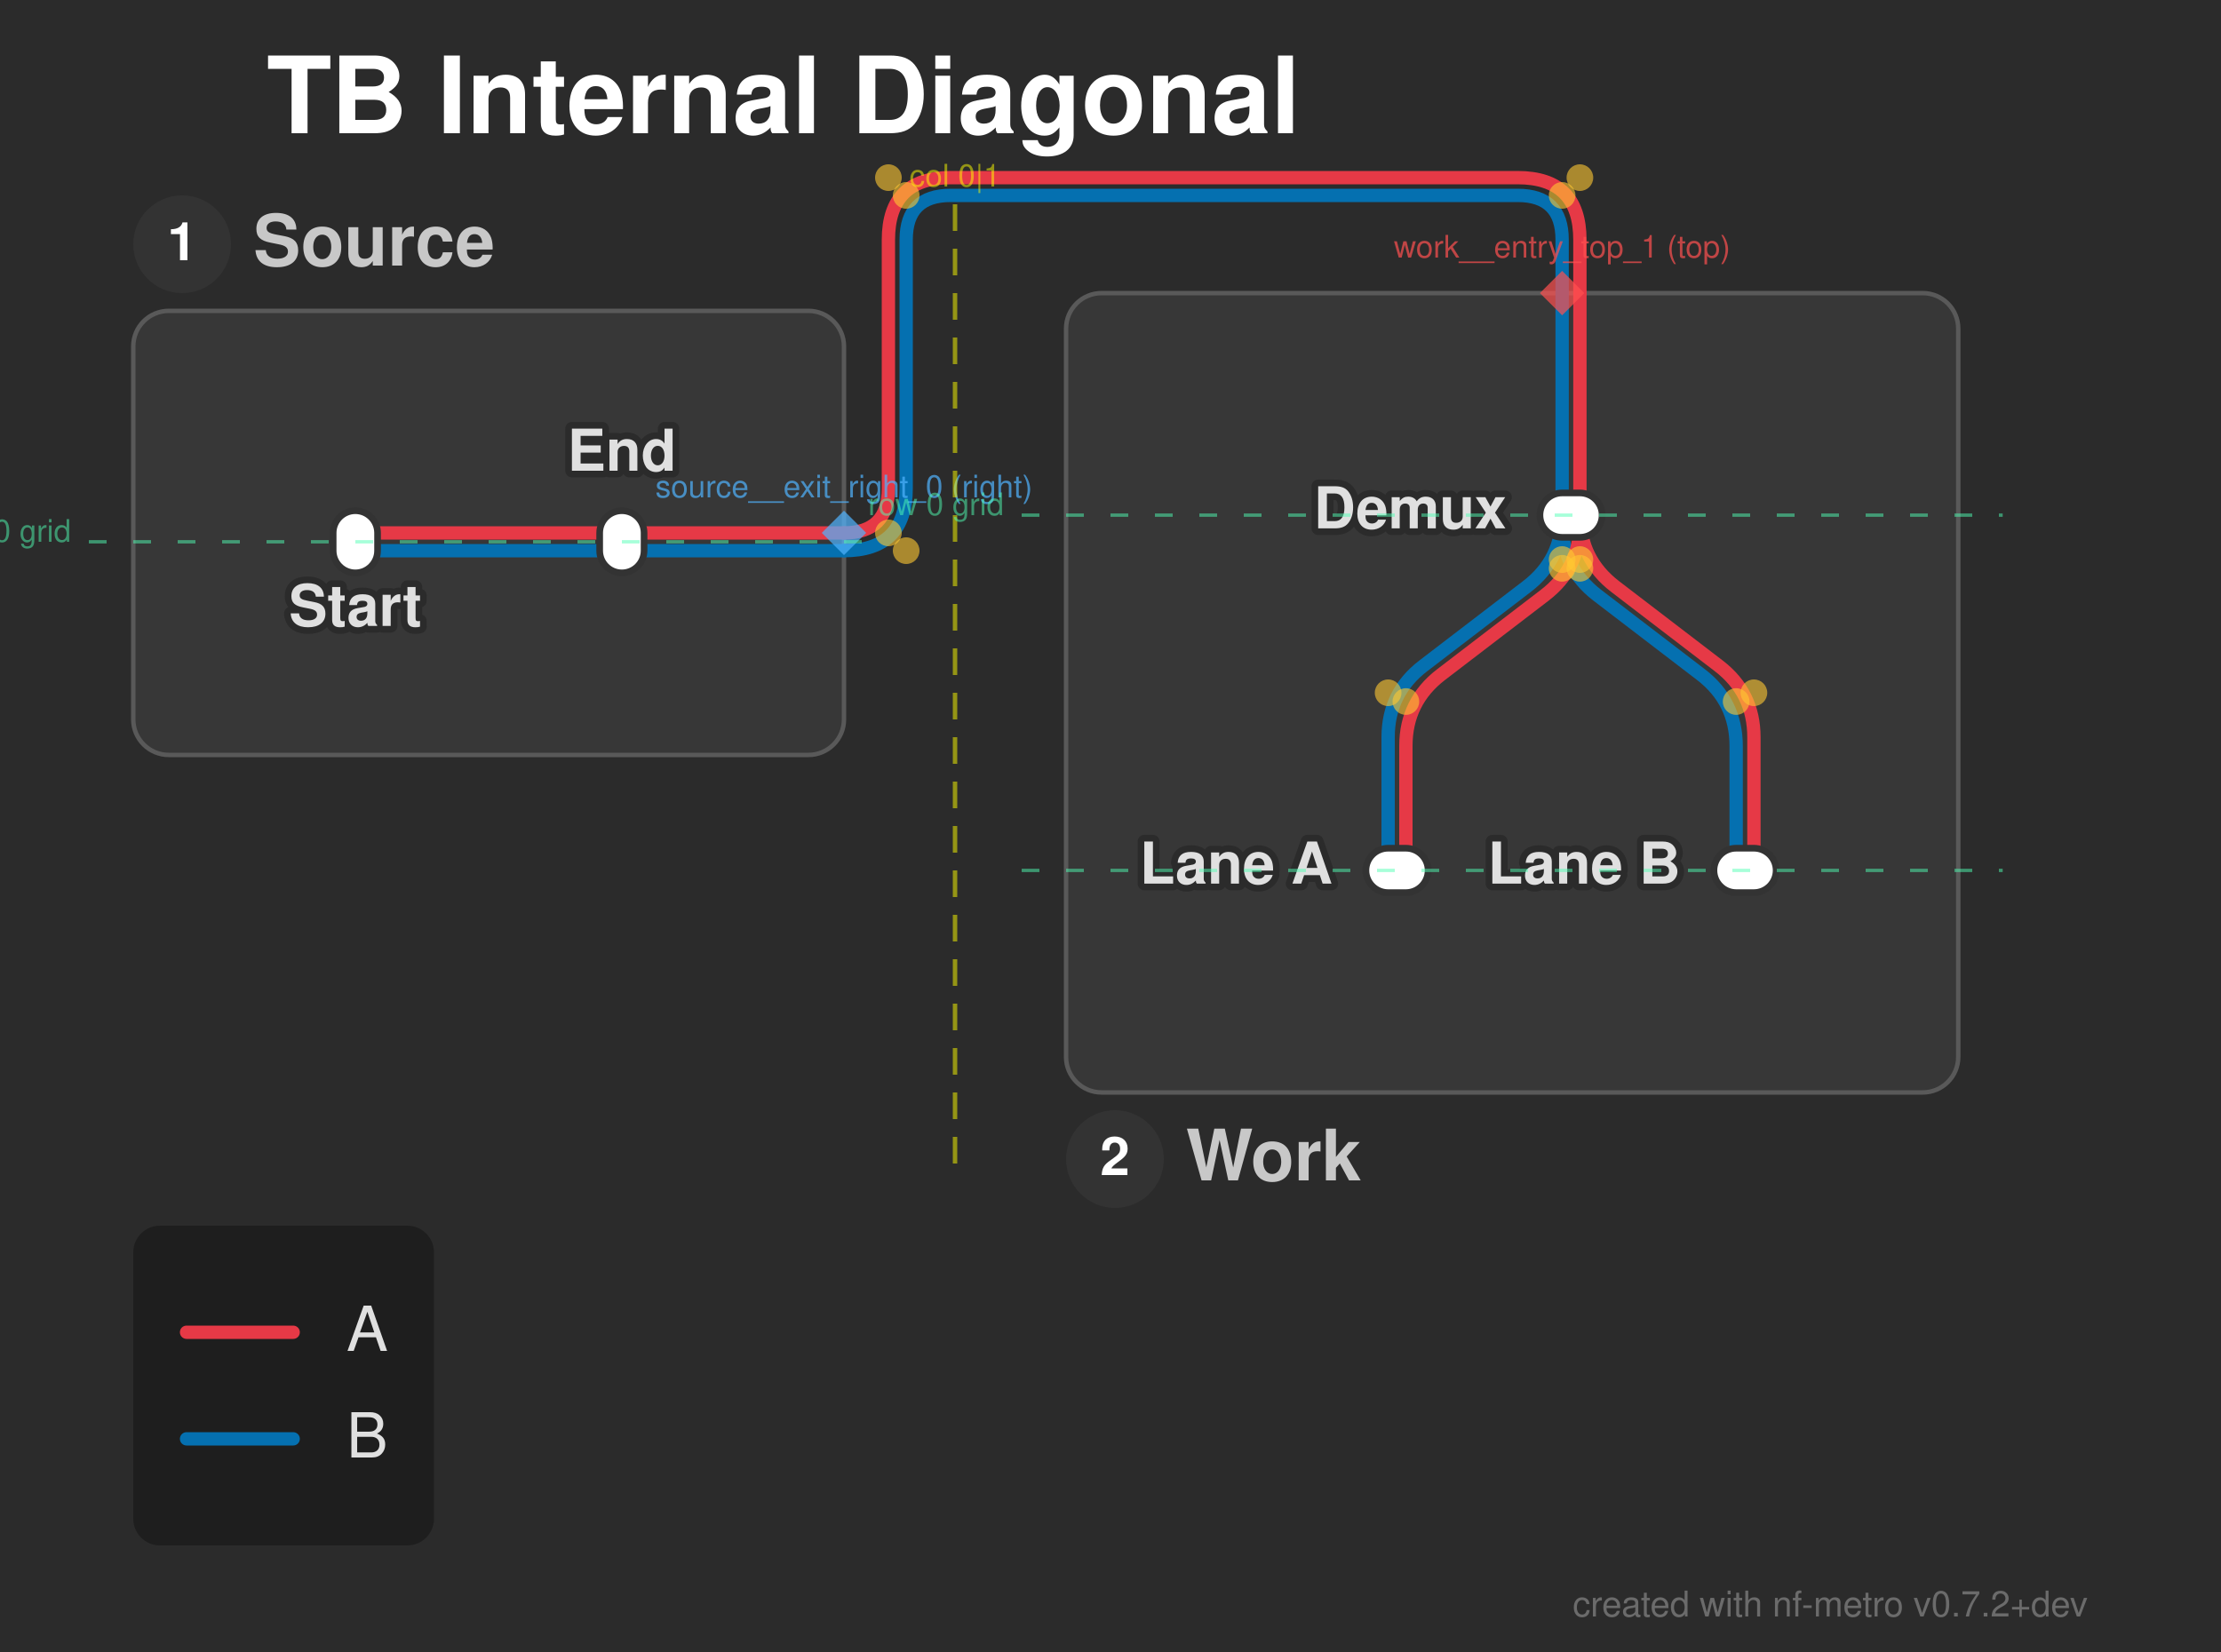
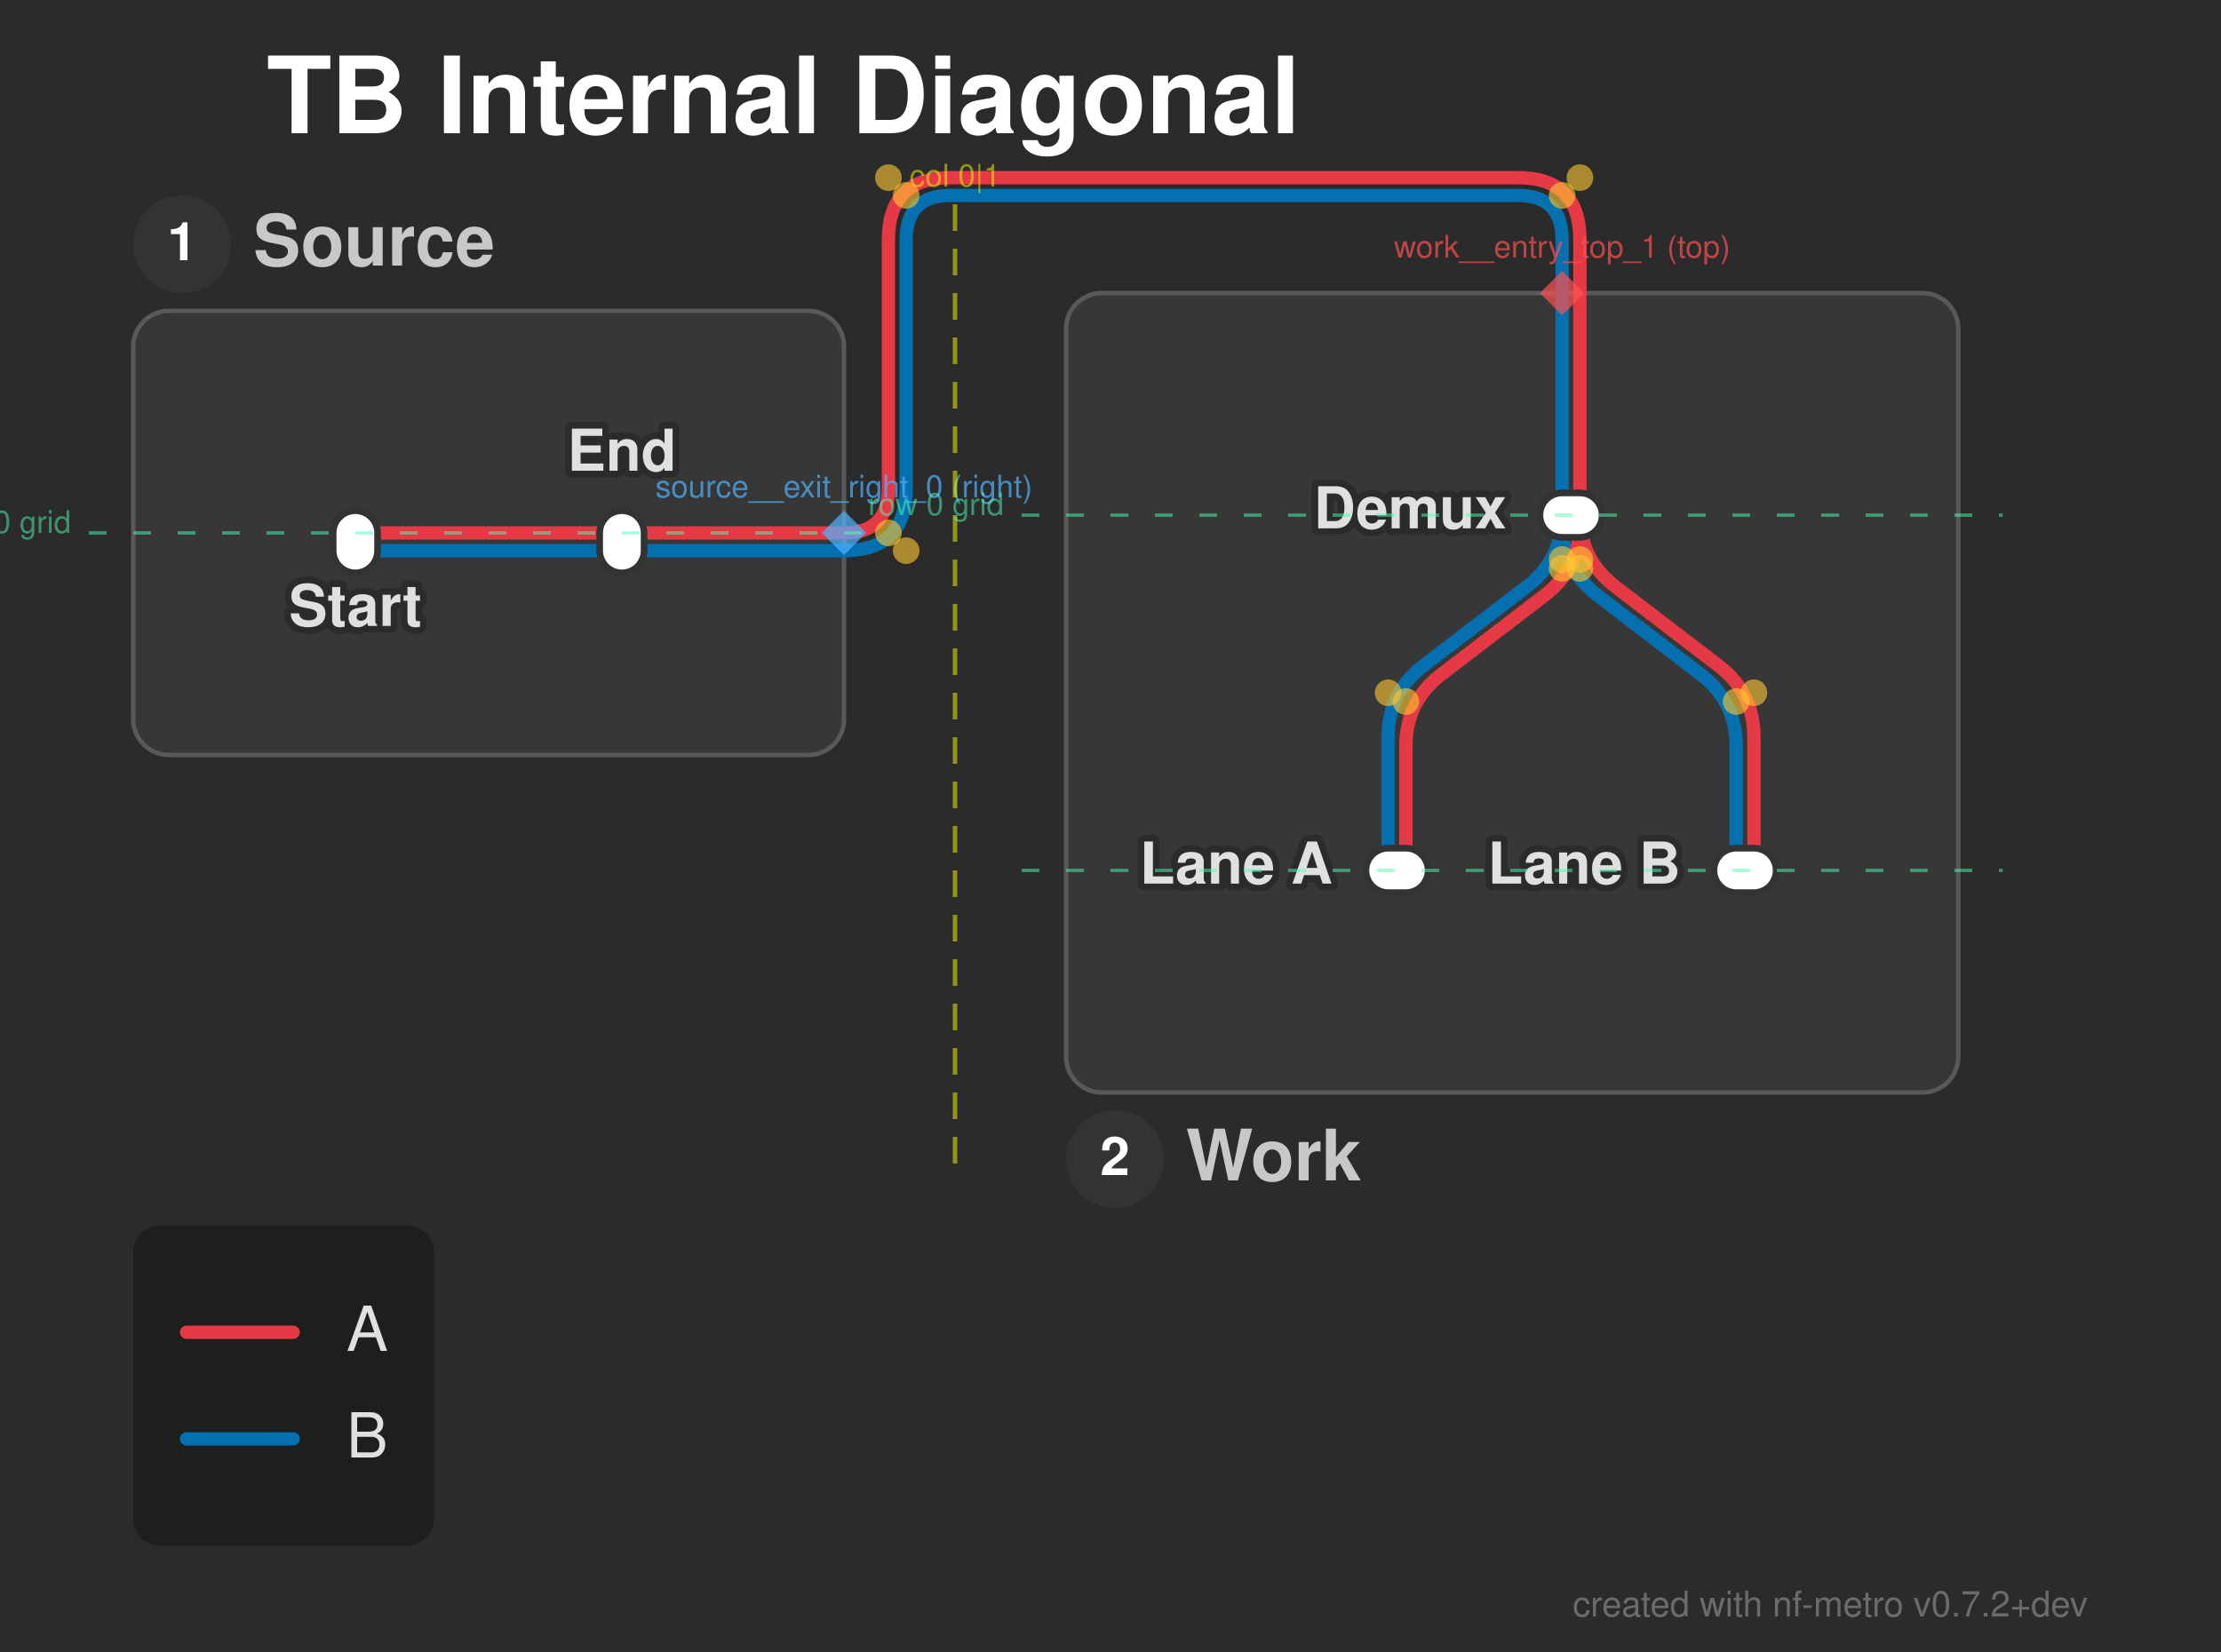
<svg xmlns="http://www.w3.org/2000/svg" width="500" height="372" viewBox="0 0 500 372">
  <defs>
</defs>
  <style>.nf-metro-bg { fill: var(--nfm-bg, #2b2b2b); }
.nf-metro-title { fill: var(--nfm-title-color, #ffffff); }
.nf-metro-station-label { fill: var(--nfm-label-color, #e0e0e0); }
.nf-metro-section-box { fill: var(--nfm-section-fill, #373737); stroke: var(--nfm-section-stroke, #595959); }
.nf-metro-section-label { fill: var(--nfm-section-label-color, #c8c8c8); }
.nf-metro-group-label { fill: var(--nfm-section-label-color, #c8c8c8); }
.nf-metro-group-underline { stroke: var(--nfm-section-label-color, #c8c8c8); }
.nf-metro-legend-bg { fill: var(--nfm-legend-bg, rgba(0, 0, 0, 0.3)); }
.nf-metro-legend-text { fill: var(--nfm-legend-text-color, #e0e0e0); }</style>
  <rect x="0" y="0" width="500" height="372" fill="#2b2b2b" class="nf-metro-bg" />
  <text x="60.0" y="30.0" font-size="24.0" fill="#ffffff" font-family="'Helvetica Neue', Helvetica, Arial, sans-serif" font-weight="bold" class="nf-metro-title">TB Internal Diagonal</text>
  <rect x="30.0" y="70.0" width="160.0" height="100.0" rx="8" ry="8" fill="#373737" stroke="#595959" stroke-width="1.0" class="nf-metro-section-box" data-section-id="source" data-section-lines="a,b" />
  <circle cx="41.0" cy="55.0" r="11" fill="#333333" class="nf-metro-section-num-circle" data-section-id="source" />
  <text x="41.0" y="55.0" font-size="12" fill="#ffffff" font-family="'Helvetica Neue', Helvetica, Arial, sans-serif" font-weight="bold" text-anchor="middle" dy="0.3em" data-section-id="source">1</text>
  <text x="57.0" y="55.0" font-size="16.0" fill="#c8c8c8" font-family="'Helvetica Neue', Helvetica, Arial, sans-serif" font-weight="bold" dy="0.3em" class="nf-metro-section-label" data-section-id="source">Source</text>
  <rect x="240.0" y="66.0" width="200.85" height="180.0" rx="8" ry="8" fill="#373737" stroke="#595959" stroke-width="1.0" class="nf-metro-section-box" data-section-id="work" data-section-lines="a,b" />
  <circle cx="251.0" cy="261.0" r="11" fill="#333333" class="nf-metro-section-num-circle" data-section-id="work" />
  <text x="251.0" y="261.0" font-size="12" fill="#ffffff" font-family="'Helvetica Neue', Helvetica, Arial, sans-serif" font-weight="bold" text-anchor="middle" dy="0.3em" data-section-id="work">2</text>
  <text x="267.0" y="261.0" font-size="16.0" fill="#c8c8c8" font-family="'Helvetica Neue', Helvetica, Arial, sans-serif" font-weight="bold" dy="0.3em" class="nf-metro-section-label" data-section-id="work">Work</text>
  <path d="M80.0,124.0 L140.0,124.0" stroke="#0570b0" stroke-width="3.0" stroke-linecap="round" class="metro-line-b" data-line-id="b" />
  <path d="M351.675,116.0 L351.675,116.0 Q351.675,126.0,343.735,132.08 L320.439,149.92 Q312.5,156.0,312.5,166.0 L312.5,196.0" stroke="#0570b0" stroke-width="3.0" fill="none" stroke-linecap="round" stroke-linejoin="round" class="metro-line-b" data-line-id="b" />
  <path d="M351.675,116.0 L351.675,117.975 Q351.675,127.975,359.614,134.055 L382.91,151.895 Q390.85,157.975,390.85,167.975 L390.85,196.0" stroke="#0570b0" stroke-width="3.0" fill="none" stroke-linecap="round" stroke-linejoin="round" class="metro-line-b" data-line-id="b" />
  <path d="M140.0,124.0 L190.0,124.0" stroke="#0570b0" stroke-width="3.0" stroke-linecap="round" class="metro-line-b" data-line-id="b" />
  <path d="M351.675,66.0 L351.675,116.0" stroke="#0570b0" stroke-width="3.0" stroke-linecap="round" class="metro-line-b" data-line-id="b" />
  <path d="M190.0,124.0 L190.0,124.0 Q204.0,124.0,204.0,110.0 L204.0,54.0 Q204.0,44.0,214.0,44.0 L341.675,44.0 Q351.675,44.0,351.675,54.0 L351.675,66.0" stroke="#0570b0" stroke-width="3.0" fill="none" stroke-linecap="round" stroke-linejoin="round" class="metro-line-b" data-line-id="b" />
  <path d="M80.0,120.0 L140.0,120.0" stroke="#e63946" stroke-width="3.0" stroke-linecap="round" class="metro-line-a" data-line-id="a" />
  <path d="M355.675,116.0 L355.675,117.975 Q355.675,127.975,347.735,134.055 L324.439,151.895 Q316.5,157.975,316.5,167.975 L316.5,196.0" stroke="#e63946" stroke-width="3.0" fill="none" stroke-linecap="round" stroke-linejoin="round" class="metro-line-a" data-line-id="a" />
  <path d="M355.675,116.0 L355.675,116.0 Q355.675,126.0,363.614,132.08 L386.91,149.92 Q394.85,156.0,394.85,166.0 L394.85,196.0" stroke="#e63946" stroke-width="3.0" fill="none" stroke-linecap="round" stroke-linejoin="round" class="metro-line-a" data-line-id="a" />
  <path d="M140.0,120.0 L190.0,120.0" stroke="#e63946" stroke-width="3.0" stroke-linecap="round" class="metro-line-a" data-line-id="a" />
  <path d="M355.675,66.0 L355.675,116.0" stroke="#e63946" stroke-width="3.0" stroke-linecap="round" class="metro-line-a" data-line-id="a" />
  <path d="M190.0,120.0 L190.0,120.0 Q200.0,120.0,200.0,110.0 L200.0,54.0 Q200.0,40.0,214.0,40.0 L341.675,40.0 Q355.675,40.0,355.675,54.0 L355.675,66.0" stroke="#e63946" stroke-width="3.0" fill="none" stroke-linecap="round" stroke-linejoin="round" class="metro-line-a" data-line-id="a" />
  <rect x="75.0" y="115.0" width="10.0" height="14.0" rx="5.0" ry="5.0" fill="#ffffff" stroke="#333333" stroke-width="1.5" class="nf-metro-station" data-station-id="s1" data-station-lines="a,b" data-station-label="Start" data-section-id="source" data-section-name="Source" />
  <rect x="135.0" y="115.0" width="10.0" height="14.0" rx="5.0" ry="5.0" fill="#ffffff" stroke="#333333" stroke-width="1.5" class="nf-metro-station" data-station-id="s2" data-station-lines="a,b" data-station-label="End" data-section-id="source" data-section-name="Source" />
  <rect x="346.675" y="111.0" width="14.0" height="10.0" rx="5.0" ry="5.0" fill="#ffffff" stroke="#333333" stroke-width="1.5" class="nf-metro-station" data-station-id="hub" data-station-lines="a,b" data-station-label="Demux" data-section-id="work" data-section-name="Work" />
  <rect x="307.5" y="191.0" width="14.0" height="10.0" rx="5.0" ry="5.0" fill="#ffffff" stroke="#333333" stroke-width="1.5" class="nf-metro-station" data-station-id="left" data-station-lines="a,b" data-station-label="Lane A" data-section-id="work" data-section-name="Work" />
  <rect x="385.85" y="191.0" width="14.0" height="10.0" rx="5.0" ry="5.0" fill="#ffffff" stroke="#333333" stroke-width="1.5" class="nf-metro-station" data-station-id="right" data-station-lines="a,b" data-station-label="Lane B" data-section-id="work" data-section-name="Work" />
  <text x="80.0" y="135.0" font-size="13.0" fill="#2b2b2b" stroke="#2b2b2b" stroke-width="3.0" stroke-linejoin="round" font-family="'Helvetica Neue', Helvetica, Arial, sans-serif" font-weight="bold" aria-hidden="true" text-anchor="middle" dominant-baseline="hanging">Start</text>
  <text x="80.0" y="135.0" font-size="13.0" fill="#e0e0e0" font-family="'Helvetica Neue', Helvetica, Arial, sans-serif" font-weight="bold" text-anchor="middle" dominant-baseline="hanging" data-station-id="s1" class="nf-metro-station-label">Start</text>
  <text x="339.175" y="116.0" font-size="13.0" fill="#2b2b2b" stroke="#2b2b2b" stroke-width="3.0" stroke-linejoin="round" font-family="'Helvetica Neue', Helvetica, Arial, sans-serif" font-weight="bold" aria-hidden="true" text-anchor="end" dominant-baseline="central">Demux</text>
  <text x="339.175" y="116.0" font-size="13.0" fill="#e0e0e0" font-family="'Helvetica Neue', Helvetica, Arial, sans-serif" font-weight="bold" text-anchor="end" dominant-baseline="central" data-station-id="hub" class="nf-metro-station-label">Demux</text>
  <text x="300.0" y="196.0" font-size="13.0" fill="#2b2b2b" stroke="#2b2b2b" stroke-width="3.0" stroke-linejoin="round" font-family="'Helvetica Neue', Helvetica, Arial, sans-serif" font-weight="bold" aria-hidden="true" text-anchor="end" dominant-baseline="central">Lane A</text>
  <text x="300.0" y="196.0" font-size="13.0" fill="#e0e0e0" font-family="'Helvetica Neue', Helvetica, Arial, sans-serif" font-weight="bold" text-anchor="end" dominant-baseline="central" data-station-id="left" class="nf-metro-station-label">Lane A</text>
  <text x="140.0" y="106.0" font-size="13.0" fill="#2b2b2b" stroke="#2b2b2b" stroke-width="3.0" stroke-linejoin="round" font-family="'Helvetica Neue', Helvetica, Arial, sans-serif" font-weight="bold" aria-hidden="true" text-anchor="middle" dominant-baseline="auto">End</text>
  <text x="140.0" y="106.0" font-size="13.0" fill="#e0e0e0" font-family="'Helvetica Neue', Helvetica, Arial, sans-serif" font-weight="bold" text-anchor="middle" dominant-baseline="auto" data-station-id="s2" class="nf-metro-station-label">End</text>
  <text x="378.35" y="196.0" font-size="13.0" fill="#2b2b2b" stroke="#2b2b2b" stroke-width="3.0" stroke-linejoin="round" font-family="'Helvetica Neue', Helvetica, Arial, sans-serif" font-weight="bold" aria-hidden="true" text-anchor="end" dominant-baseline="central">Lane B</text>
  <text x="378.35" y="196.0" font-size="13.0" fill="#e0e0e0" font-family="'Helvetica Neue', Helvetica, Arial, sans-serif" font-weight="bold" text-anchor="end" dominant-baseline="central" data-station-id="right" class="nf-metro-station-label">Lane B</text>
  <circle cx="355.675" cy="127.975" r="3.0" fill="rgba(255, 200, 50, 0.6)" />
  <circle cx="316.5" cy="157.975" r="3.0" fill="rgba(255, 200, 50, 0.6)" />
  <circle cx="351.675" cy="126.0" r="3.0" fill="rgba(255, 200, 50, 0.6)" />
  <circle cx="312.5" cy="156.0" r="3.0" fill="rgba(255, 200, 50, 0.6)" />
  <circle cx="355.675" cy="126.0" r="3.0" fill="rgba(255, 200, 50, 0.6)" />
  <circle cx="394.85" cy="156.0" r="3.0" fill="rgba(255, 200, 50, 0.6)" />
  <circle cx="351.675" cy="127.975" r="3.0" fill="rgba(255, 200, 50, 0.6)" />
  <circle cx="390.85" cy="157.975" r="3.0" fill="rgba(255, 200, 50, 0.6)" />
  <circle cx="200.0" cy="120.0" r="3.0" fill="rgba(255, 200, 50, 0.6)" />
  <circle cx="200.0" cy="40.0" r="3.0" fill="rgba(255, 200, 50, 0.6)" />
  <circle cx="355.675" cy="40.0" r="3.0" fill="rgba(255, 200, 50, 0.6)" />
  <circle cx="204.0" cy="124.0" r="3.0" fill="rgba(255, 200, 50, 0.6)" />
  <circle cx="204.0" cy="44.0" r="3.0" fill="rgba(255, 200, 50, 0.6)" />
  <circle cx="351.675" cy="44.0" r="3.0" fill="rgba(255, 200, 50, 0.6)" />
  <path d="M190.0,115.0 L195.0,120.0 L190.0,125.0 L185.0,120.0 Z" fill="rgba(80, 180, 255, 0.7)" stroke="none" />
  <text x="190.0" y="112.0" font-size="7" fill="rgba(80, 180, 255, 0.7)" font-family="'Helvetica Neue', Helvetica, Arial, sans-serif" text-anchor="middle" dominant-baseline="auto">source__exit_right_0 (right)</text>
  <path d="M351.675,61.0 L356.675,66.0 L351.675,71.0 L346.675,66.0 Z" fill="rgba(255, 80, 80, 0.7)" stroke="none" />
  <text x="351.675" y="58.0" font-size="7" fill="rgba(255, 80, 80, 0.7)" font-family="'Helvetica Neue', Helvetica, Arial, sans-serif" text-anchor="middle" dominant-baseline="auto">work__entry_top_1 (top)</text>
  <path d="M215.0,46.0 L215.0,266.0" stroke="rgba(255, 255, 0, 0.5)" stroke-width="1" stroke-dasharray="6,4" />
  <text x="215.0" y="42.0" font-size="7" fill="rgba(255, 255, 0, 0.5)" font-family="'Helvetica Neue', Helvetica, Arial, sans-serif" text-anchor="middle">col 0|1</text>
-   <path d="M20.0,122.0 L200.0,122.0" stroke="rgba(80, 255, 180, 0.5)" stroke-width="0.75" stroke-dasharray="4,6" />
-   <text x="16.0" y="122.0" font-size="7" fill="rgba(80, 255, 180, 0.5)" font-family="'Helvetica Neue', Helvetica, Arial, sans-serif" text-anchor="end">row 0 grid</text>
+   <path d="M20.0,120.0 L200.0,120.0" stroke="rgba(80, 255, 180, 0.5)" stroke-width="0.75" stroke-dasharray="4,6" />
+   <text x="16.0" y="120.0" font-size="7" fill="rgba(80, 255, 180, 0.5)" font-family="'Helvetica Neue', Helvetica, Arial, sans-serif" text-anchor="end">row 0 grid</text>
  <path d="M230.0,116.0 L450.85,116.0" stroke="rgba(80, 255, 180, 0.5)" stroke-width="0.75" stroke-dasharray="4,6" />
  <text x="226.0" y="116.0" font-size="7" fill="rgba(80, 255, 180, 0.5)" font-family="'Helvetica Neue', Helvetica, Arial, sans-serif" text-anchor="end">row 0 grid</text>
  <path d="M230.0,196.0 L450.85,196.0" stroke="rgba(80, 255, 180, 0.5)" stroke-width="0.75" stroke-dasharray="4,6" />
  <rect x="30.0" y="276.0" width="67.7" height="72.0" rx="6" ry="6" fill="rgba(0, 0, 0, 0.3)" class="nf-metro-legend-bg" />
  <path d="M42.0,300.0 L66.0,300.0" stroke="#e63946" stroke-width="3.0" stroke-linecap="round" />
  <text x="78.0" y="300.0" font-size="14.0" fill="#e0e0e0" font-family="'Helvetica Neue', Helvetica, Arial, sans-serif" dy="0.3em" class="nf-metro-legend-text">A</text>
  <path d="M42.0,324.0 L66.0,324.0" stroke="#0570b0" stroke-width="3.0" stroke-linecap="round" />
  <text x="78.0" y="324.0" font-size="14.0" fill="#e0e0e0" font-family="'Helvetica Neue', Helvetica, Arial, sans-serif" dy="0.3em" class="nf-metro-legend-text">B</text>
  <text x="470.0" y="364.0" font-size="8" fill="rgba(150, 150, 150, 0.6)" font-family="'Helvetica Neue', Helvetica, Arial, sans-serif" text-anchor="end">created with nf-metro v0.7.2+dev</text>
</svg>
